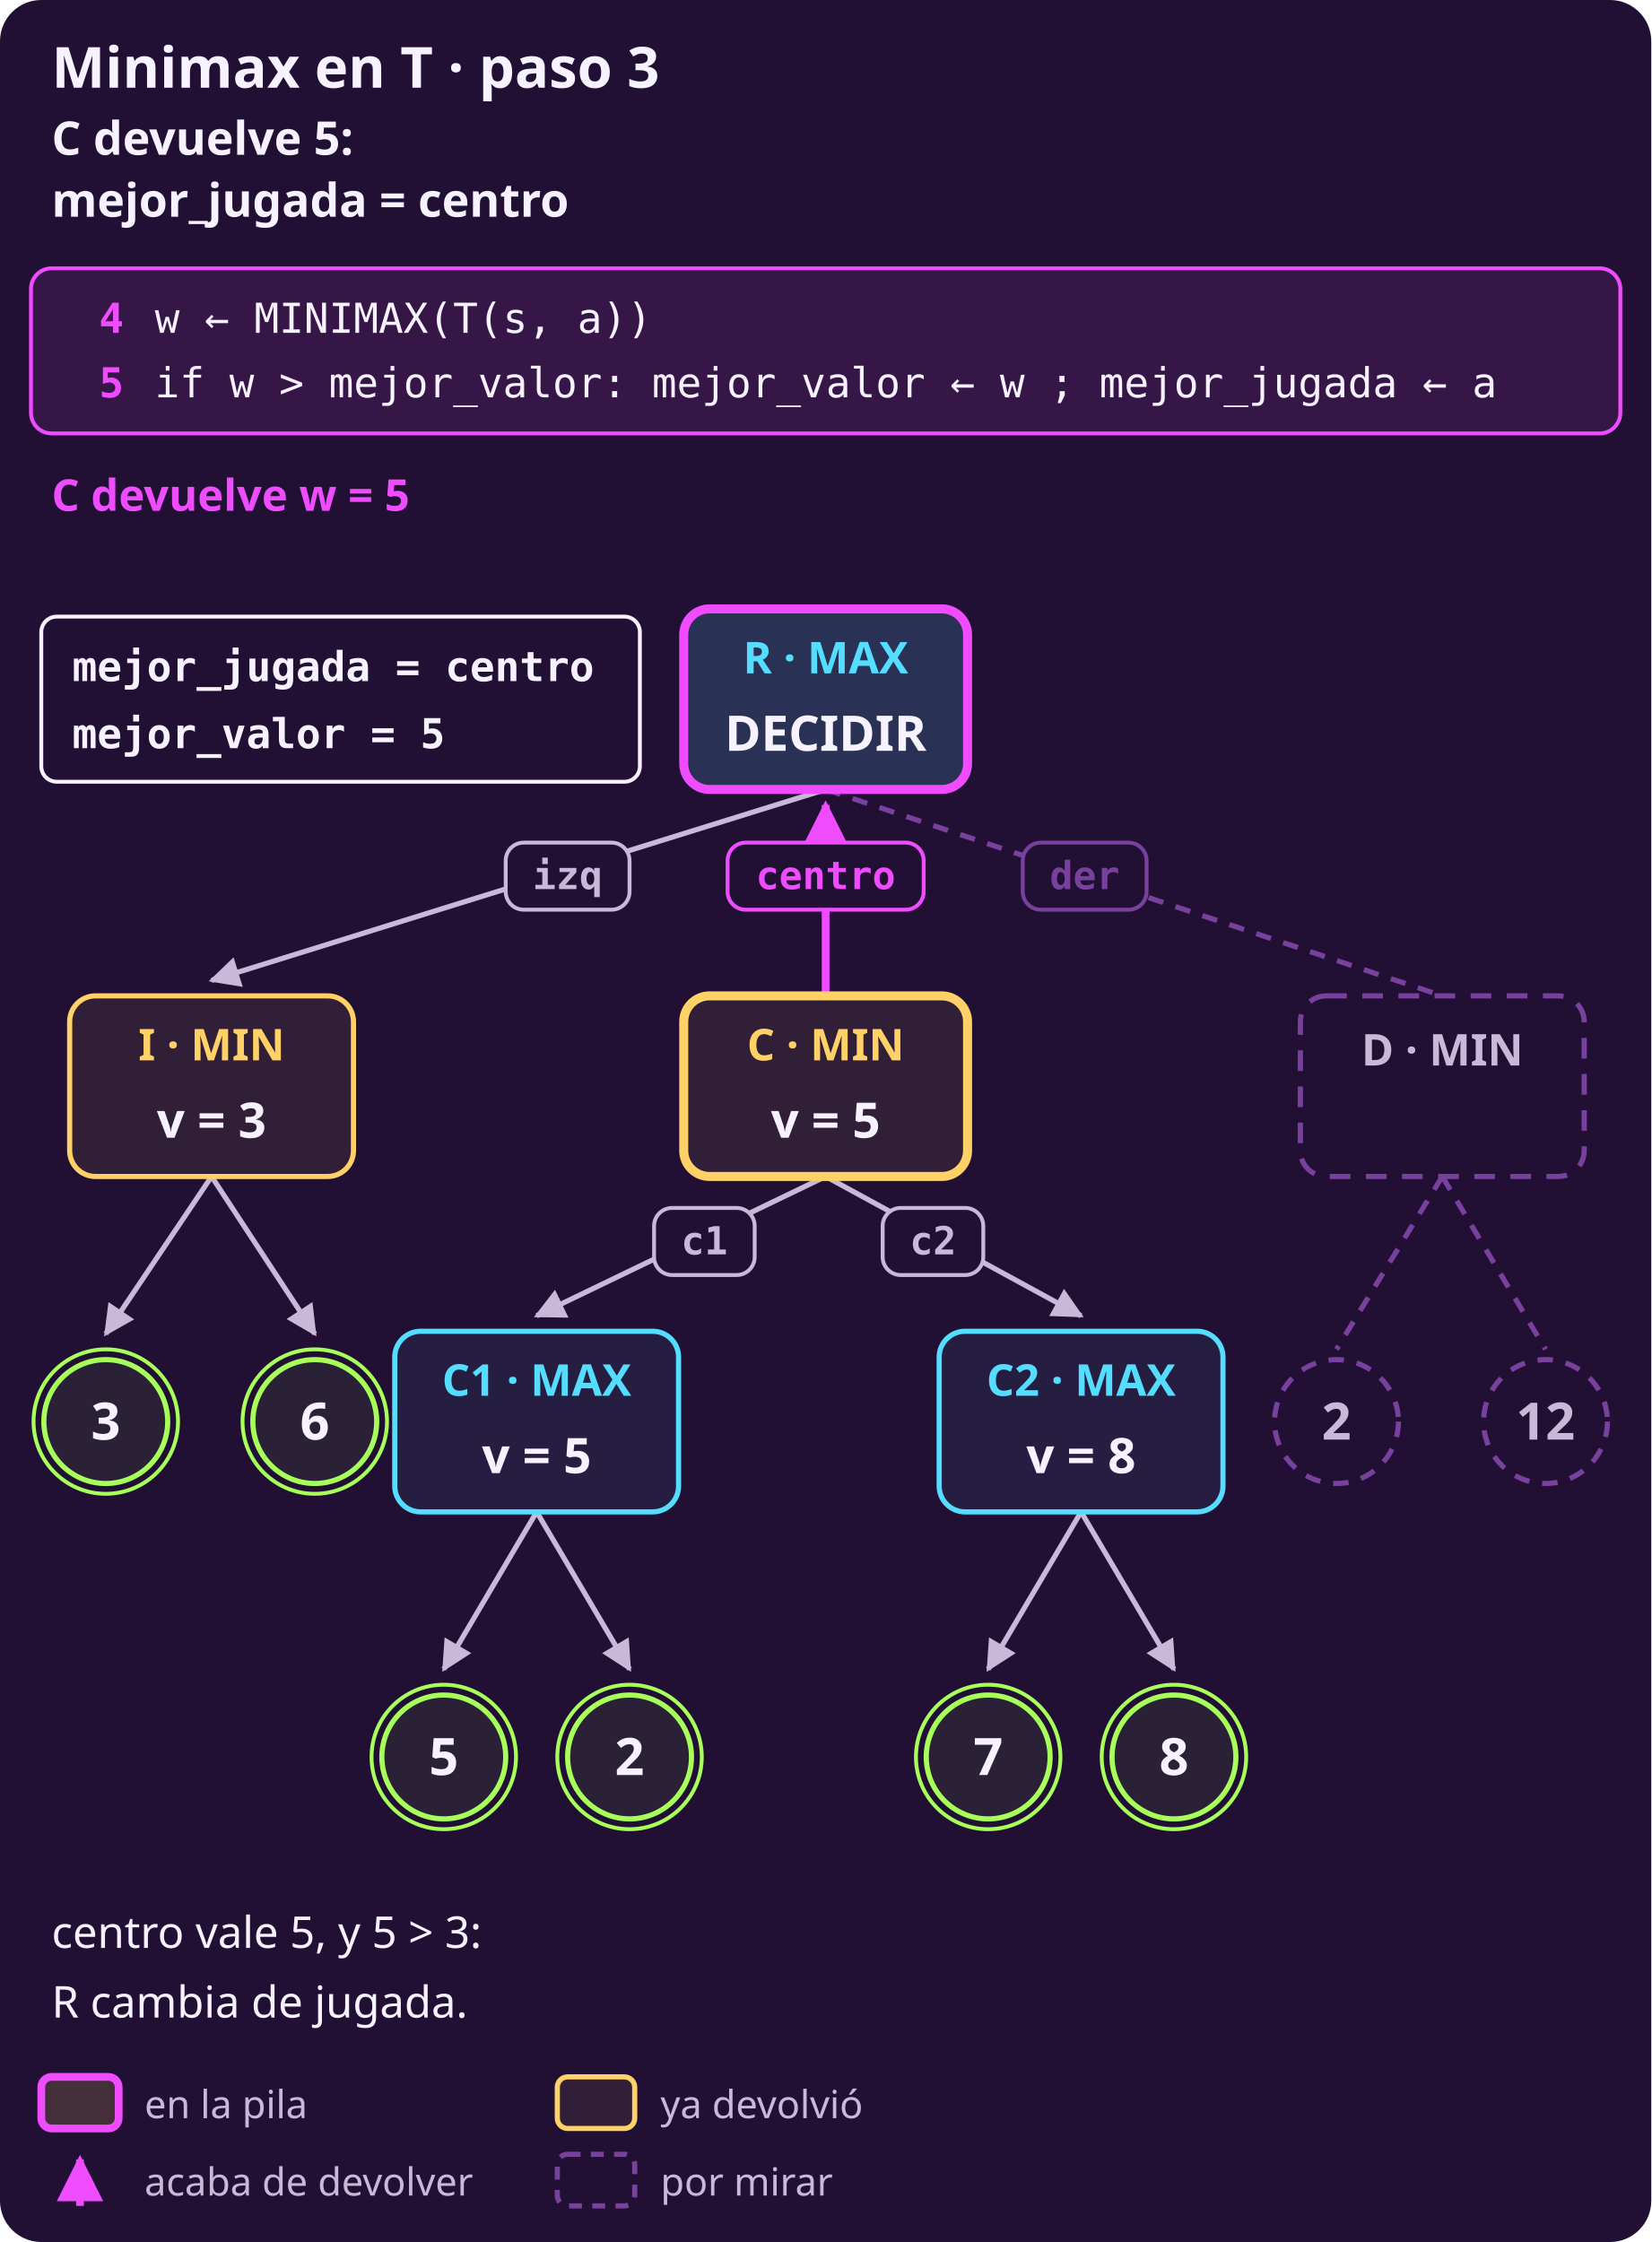
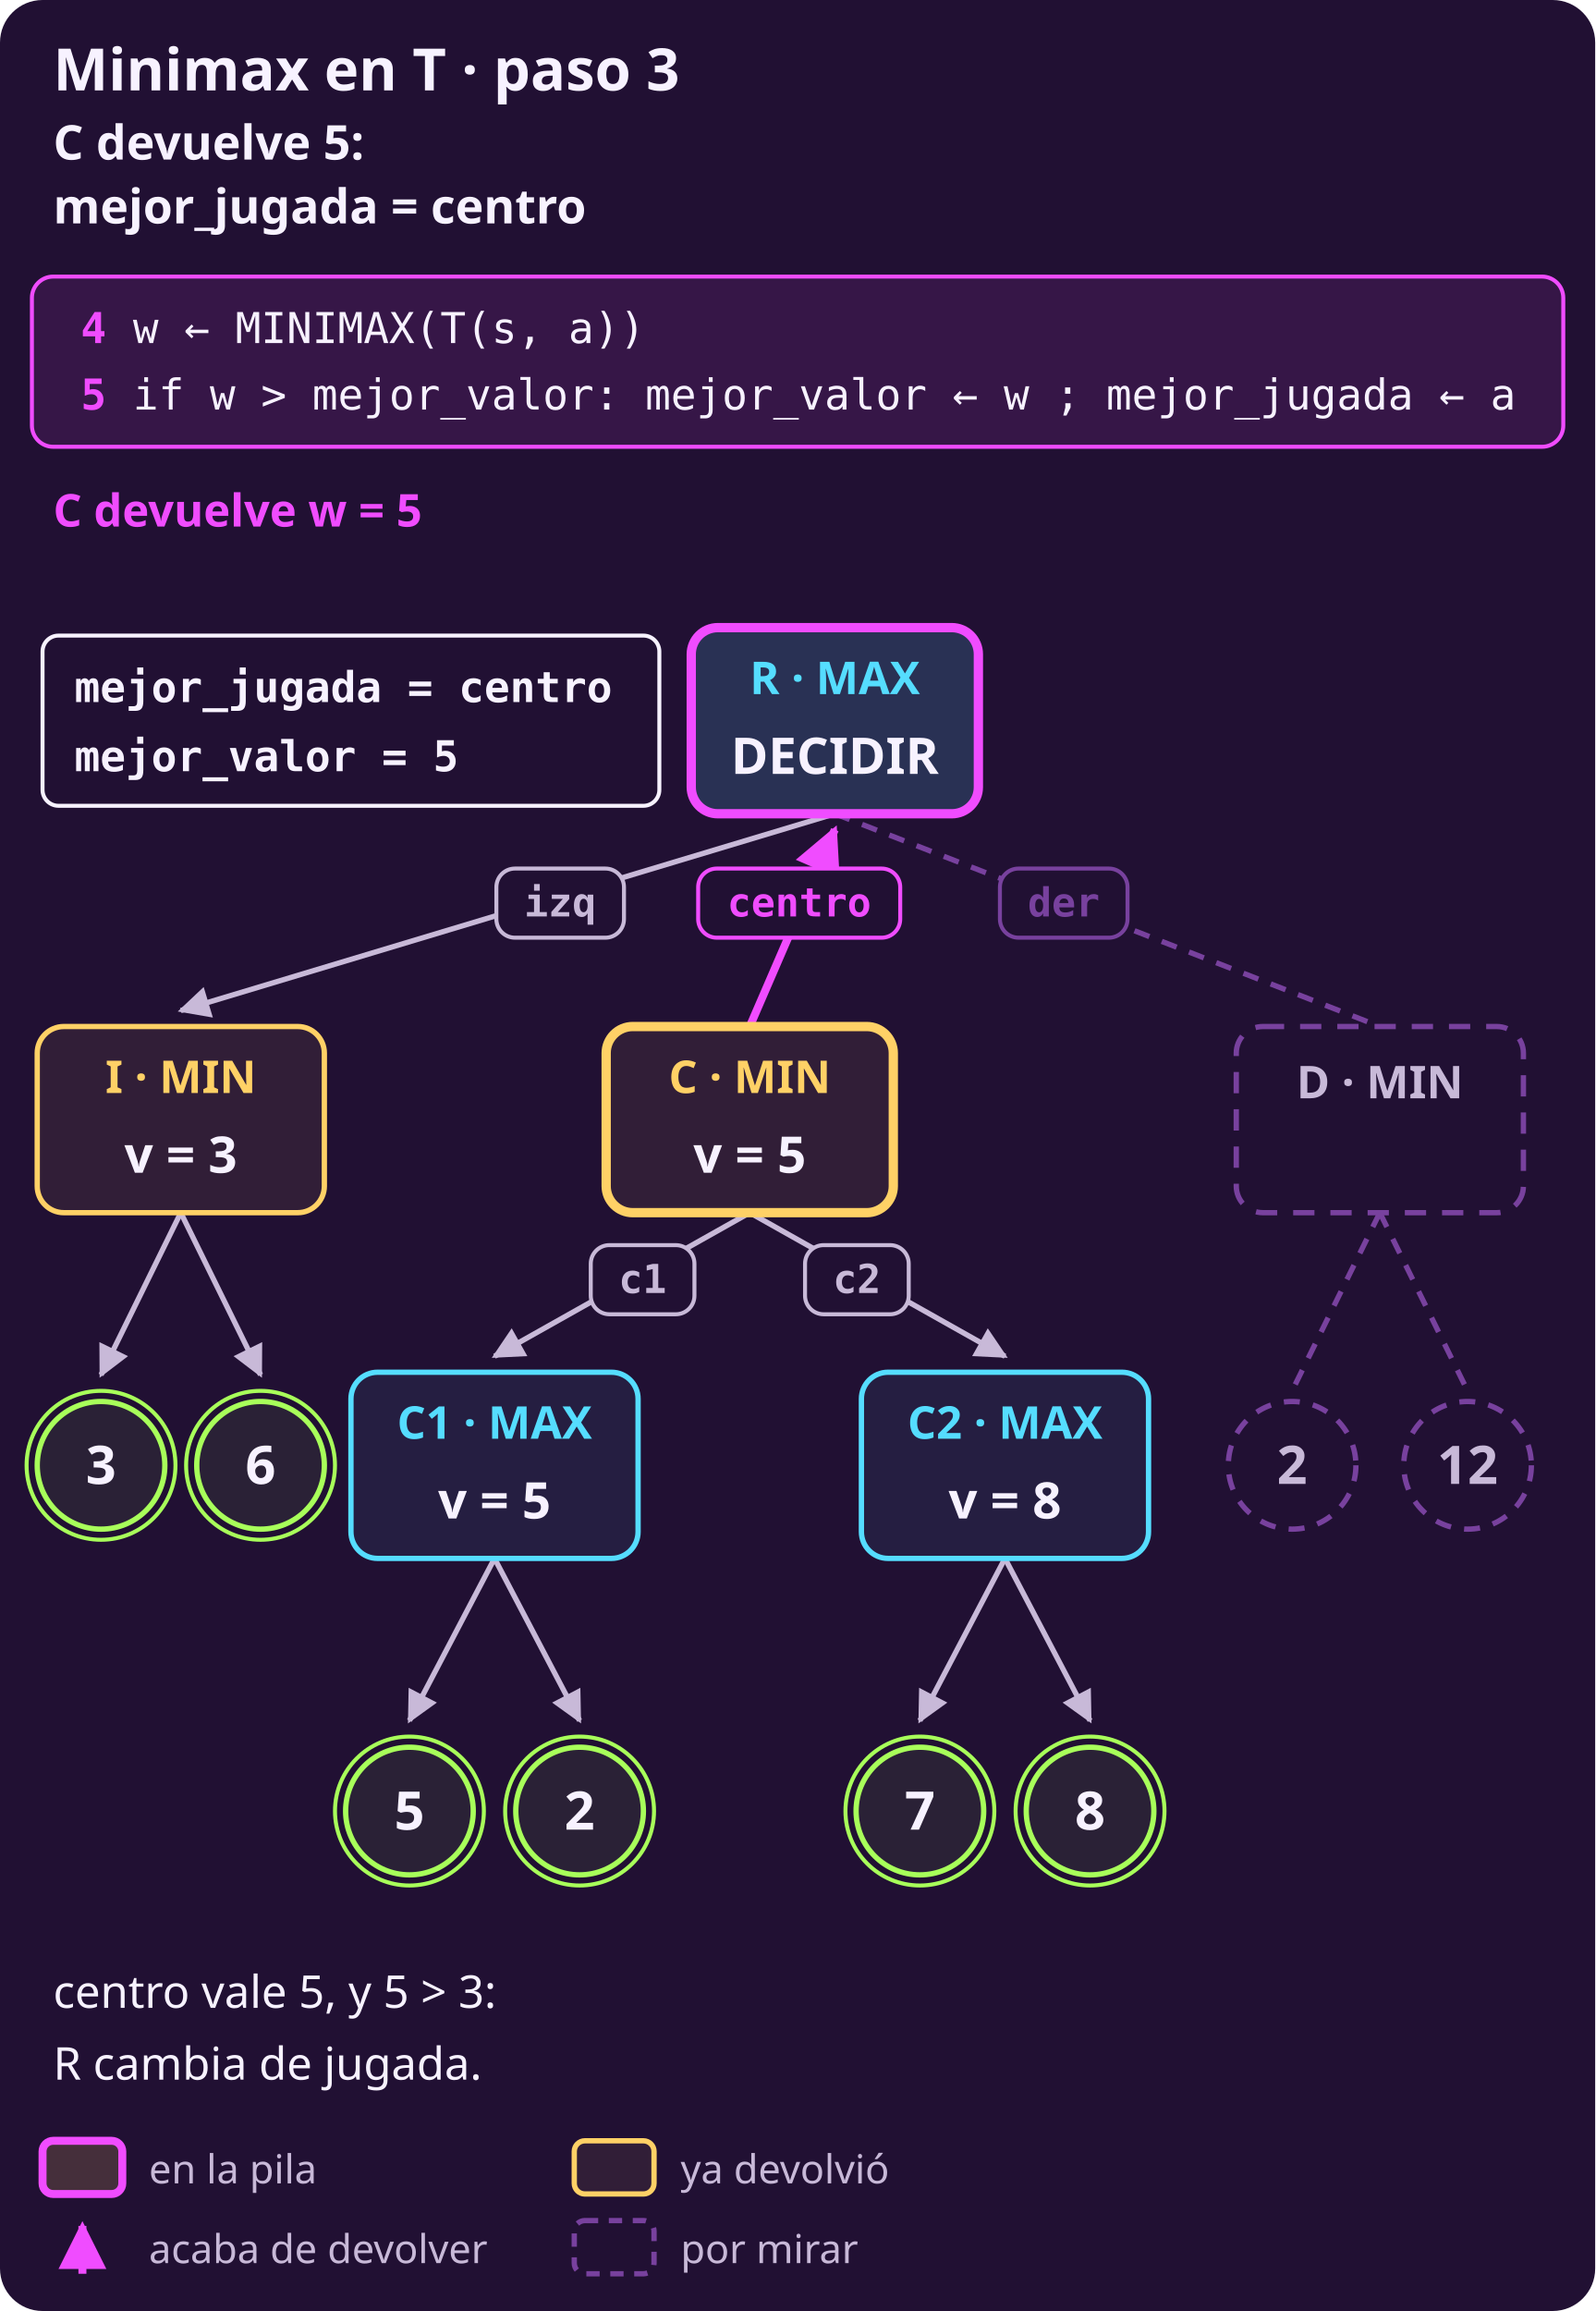
- <svg xmlns="http://www.w3.org/2000/svg" width="640" height="869" viewBox="0 0 640 869" role="img" aria-label="DECIDIR-MINIMAX sobre el árbol T, paso 3 (fila 15 de la traza). Arriba, la banda del pseudocódigo: línea 4: w ← MINIMAX(T(s, a)); línea 5: if w &gt; mejor_valor: mejor_valor ← w ; mejor_jugada ← a. C devuelve w = 5. Recuadro: mejor_jugada = centro · mejor_valor = 5. En el árbol: R en la pila; I ya devolvió v = 3; C ya devolvió v = 5; C1 ya devolvió v = 5; C2 ya devolvió v = 8; D por mirar. centro vale 5, y 5 &gt; 3: R cambia de jugada.">
-   <rect x="0" y="0" width="640" height="869" rx="16" fill="#211033" />
+ <svg xmlns="http://www.w3.org/2000/svg" width="600" height="869" viewBox="0 0 600 869" role="img" aria-label="DECIDIR-MINIMAX sobre el árbol T, paso 3 (fila 15 de la traza). Arriba, la banda del pseudocódigo: línea 4: w ← MINIMAX(T(s, a)); línea 5: if w &gt; mejor_valor: mejor_valor ← w ; mejor_jugada ← a. C devuelve w = 5. Recuadro: mejor_jugada = centro · mejor_valor = 5. En el árbol: R en la pila; I ya devolvió v = 3; C ya devolvió v = 5; C1 ya devolvió v = 5; C2 ya devolvió v = 8; D por mirar. centro vale 5, y 5 &gt; 3: R cambia de jugada.">
+   <rect x="0" y="0" width="600" height="869" rx="16" fill="#211033" />
  <defs>
    <marker id="p" viewBox="0 0 10 10" refX="9" refY="5" markerWidth="6" markerHeight="6" orient="auto-start-reverse">
      <path d="M 0 0 L 10 5 L 0 10 z" fill="#f04cff" />
    </marker>
    <marker id="s" viewBox="0 0 10 10" refX="9" refY="5" markerWidth="6" markerHeight="6" orient="auto-start-reverse">
      <path d="M 0 0 L 10 5 L 0 10 z" fill="#c8b9d8" />
    </marker>
  </defs>
  <text x="20" y="34" fill="#f7f2ff" font-family="system-ui, sans-serif" font-size="22" font-weight="700" text-anchor="start">Minimax en T · paso 3</text>
  <text x="20" y="60" fill="#f7f2ff" font-family="system-ui, sans-serif" font-size="18" font-weight="700" text-anchor="start">C devuelve 5:</text>
  <text x="20" y="84" fill="#f7f2ff" font-family="system-ui, sans-serif" font-size="18" font-weight="700" text-anchor="start">mejor_jugada = centro</text>
-   <rect x="12" y="104" width="616" height="64" rx="8" fill="#361647" stroke="#f04cff" stroke-width="1.5" />
-   <text x="48" y="129" fill="#f04cff" font-family="ui-monospace, SFMono-Regular, Menlo, monospace" font-size="16" font-weight="700" text-anchor="end">4</text>
-   <text x="60" y="129" fill="#f7f2ff" font-family="ui-monospace, SFMono-Regular, Menlo, monospace" font-size="16" font-weight="normal" text-anchor="start">w ← MINIMAX(T(s, a))</text>
-   <text x="48" y="154" fill="#f04cff" font-family="ui-monospace, SFMono-Regular, Menlo, monospace" font-size="16" font-weight="700" text-anchor="end">5</text>
-   <text x="60" y="154" fill="#f7f2ff" font-family="ui-monospace, SFMono-Regular, Menlo, monospace" font-size="16" font-weight="normal" text-anchor="start">if w &gt; mejor_valor: mejor_valor ← w ; mejor_jugada ← a</text>
+   <rect x="12" y="104" width="576" height="64" rx="8" fill="#361647" stroke="#f04cff" stroke-width="1.5" />
+   <text x="40" y="129" fill="#f04cff" font-family="ui-monospace, SFMono-Regular, Menlo, monospace" font-size="16" font-weight="700" text-anchor="end">4</text>
+   <text x="50" y="129" fill="#f7f2ff" font-family="ui-monospace, SFMono-Regular, Menlo, monospace" font-size="16" font-weight="normal" text-anchor="start">w ← MINIMAX(T(s, a))</text>
+   <text x="40" y="154" fill="#f04cff" font-family="ui-monospace, SFMono-Regular, Menlo, monospace" font-size="16" font-weight="700" text-anchor="end">5</text>
+   <text x="50" y="154" fill="#f7f2ff" font-family="ui-monospace, SFMono-Regular, Menlo, monospace" font-size="16" font-weight="normal" text-anchor="start">if w &gt; mejor_valor: mejor_valor ← w ; mejor_jugada ← a</text>
  <text x="20" y="198" fill="#f04cff" font-family="system-ui, sans-serif" font-size="17" font-weight="700" text-anchor="start">C devuelve w = 5</text>
-   <line x1="320" y1="306.0" x2="82" y2="380.0" stroke="#c8b9d8" stroke-width="2" marker-end="url(#s)" />
-   <rect x="196.0" y="326.6" width="48" height="26" rx="7" fill="#211033" stroke="#c8b9d8" stroke-width="1.5" />
-   <text x="220.0" y="344.6" fill="#c8b9d8" font-family="ui-monospace, SFMono-Regular, Menlo, monospace" font-size="15" font-weight="700" text-anchor="middle">izq</text>
-   <line x1="82" y1="456.0" x2="41" y2="517.0" stroke="#c8b9d8" stroke-width="2" marker-end="url(#s)" />
-   <line x1="82" y1="456.0" x2="122" y2="517.0" stroke="#c8b9d8" stroke-width="2" marker-end="url(#s)" />
-   <line x1="320" y1="386.0" x2="320" y2="312.0" stroke="#f04cff" stroke-width="3" marker-end="url(#p)" />
-   <rect x="282.0" y="326.6" width="76" height="26" rx="7" fill="#211033" stroke="#f04cff" stroke-width="1.5" />
-   <text x="320.0" y="344.6" fill="#f04cff" font-family="ui-monospace, SFMono-Regular, Menlo, monospace" font-size="15" font-weight="700" text-anchor="middle">centro</text>
-   <line x1="320" y1="456.0" x2="208" y2="510.0" stroke="#c8b9d8" stroke-width="2" marker-end="url(#s)" />
-   <rect x="253.5" y="468.2" width="39" height="26" rx="7" fill="#211033" stroke="#c8b9d8" stroke-width="1.5" />
-   <text x="273.0" y="486.2" fill="#c8b9d8" font-family="ui-monospace, SFMono-Regular, Menlo, monospace" font-size="15" font-weight="700" text-anchor="middle">c1</text>
-   <line x1="208" y1="586.0" x2="172" y2="647.0" stroke="#c8b9d8" stroke-width="2" marker-end="url(#s)" />
-   <line x1="208" y1="586.0" x2="244" y2="647.0" stroke="#c8b9d8" stroke-width="2" marker-end="url(#s)" />
-   <line x1="320" y1="456.0" x2="419" y2="510.0" stroke="#c8b9d8" stroke-width="2" marker-end="url(#s)" />
-   <rect x="342.1" y="468.2" width="39" height="26" rx="7" fill="#211033" stroke="#c8b9d8" stroke-width="1.5" />
-   <text x="361.6" y="486.2" fill="#c8b9d8" font-family="ui-monospace, SFMono-Regular, Menlo, monospace" font-size="15" font-weight="700" text-anchor="middle">c2</text>
-   <line x1="419" y1="586.0" x2="383" y2="647.0" stroke="#c8b9d8" stroke-width="2" marker-end="url(#s)" />
-   <line x1="419" y1="586.0" x2="455" y2="647.0" stroke="#c8b9d8" stroke-width="2" marker-end="url(#s)" />
-   <line x1="320" y1="306.0" x2="559" y2="386.0" stroke="#78419e" stroke-width="2" stroke-dasharray="6 5" />
-   <rect x="396.4" y="326.6" width="48" height="26" rx="7" fill="#211033" stroke="#78419e" stroke-width="1.5" />
-   <text x="420.4" y="344.6" fill="#78419e" font-family="ui-monospace, SFMono-Regular, Menlo, monospace" font-size="15" font-weight="700" text-anchor="middle">der</text>
-   <line x1="559" y1="456.0" x2="518" y2="523.0" stroke="#78419e" stroke-width="2" stroke-dasharray="6 5" />
-   <line x1="559" y1="456.0" x2="599" y2="523.0" stroke="#78419e" stroke-width="2" stroke-dasharray="6 5" />
-   <rect x="265.0" y="236.0" width="110" height="70" rx="10" fill="#293154" stroke="#f04cff" stroke-width="3.5" />
-   <text x="320" y="261.0" fill="#55ddff" font-family="system-ui, sans-serif" font-size="17" font-weight="700" text-anchor="middle">R · MAX</text>
-   <text x="320" y="291.0" fill="#f7f2ff" font-family="system-ui, sans-serif" font-size="19" font-weight="700" text-anchor="middle">DECIDIR</text>
-   <rect x="27.0" y="386.0" width="110" height="70" rx="10" fill="#311e37" stroke="#ffd166" stroke-width="2" />
-   <text x="82" y="411.0" fill="#ffd166" font-family="system-ui, sans-serif" font-size="17" font-weight="700" text-anchor="middle">I · MIN</text>
-   <text x="82" y="441.0" fill="#f7f2ff" font-family="system-ui, sans-serif" font-size="19" font-weight="700" text-anchor="middle">v = 3</text>
-   <circle cx="41" cy="551.0" r="28" fill="none" stroke="#a8ff5a" stroke-width="1.5" />
-   <circle cx="41" cy="551.0" r="24" fill="#2a2136" stroke="#a8ff5a" stroke-width="2" />
-   <text x="41" y="558.0" fill="#f7f2ff" font-family="system-ui, sans-serif" font-size="20" font-weight="700" text-anchor="middle">3</text>
-   <circle cx="122" cy="551.0" r="28" fill="none" stroke="#a8ff5a" stroke-width="1.5" />
-   <circle cx="122" cy="551.0" r="24" fill="#2a2136" stroke="#a8ff5a" stroke-width="2" />
-   <text x="122" y="558.0" fill="#f7f2ff" font-family="system-ui, sans-serif" font-size="20" font-weight="700" text-anchor="middle">6</text>
-   <rect x="265.0" y="386.0" width="110" height="70" rx="10" fill="#311e37" stroke="#ffd166" stroke-width="3.5" />
-   <text x="320" y="411.0" fill="#ffd166" font-family="system-ui, sans-serif" font-size="17" font-weight="700" text-anchor="middle">C · MIN</text>
-   <text x="320" y="441.0" fill="#f7f2ff" font-family="system-ui, sans-serif" font-size="19" font-weight="700" text-anchor="middle">v = 5</text>
-   <rect x="153.0" y="516.0" width="110" height="70" rx="10" fill="#251e41" stroke="#55ddff" stroke-width="2" />
-   <text x="208" y="541.0" fill="#55ddff" font-family="system-ui, sans-serif" font-size="17" font-weight="700" text-anchor="middle">C1 · MAX</text>
-   <text x="208" y="571.0" fill="#f7f2ff" font-family="system-ui, sans-serif" font-size="19" font-weight="700" text-anchor="middle">v = 5</text>
-   <circle cx="172" cy="681.0" r="28" fill="none" stroke="#a8ff5a" stroke-width="1.5" />
-   <circle cx="172" cy="681.0" r="24" fill="#2a2136" stroke="#a8ff5a" stroke-width="2" />
-   <text x="172" y="688.0" fill="#f7f2ff" font-family="system-ui, sans-serif" font-size="20" font-weight="700" text-anchor="middle">5</text>
-   <circle cx="244" cy="681.0" r="28" fill="none" stroke="#a8ff5a" stroke-width="1.5" />
-   <circle cx="244" cy="681.0" r="24" fill="#2a2136" stroke="#a8ff5a" stroke-width="2" />
-   <text x="244" y="688.0" fill="#f7f2ff" font-family="system-ui, sans-serif" font-size="20" font-weight="700" text-anchor="middle">2</text>
-   <rect x="364.0" y="516.0" width="110" height="70" rx="10" fill="#251e41" stroke="#55ddff" stroke-width="2" />
-   <text x="419" y="541.0" fill="#55ddff" font-family="system-ui, sans-serif" font-size="17" font-weight="700" text-anchor="middle">C2 · MAX</text>
-   <text x="419" y="571.0" fill="#f7f2ff" font-family="system-ui, sans-serif" font-size="19" font-weight="700" text-anchor="middle">v = 8</text>
-   <circle cx="383" cy="681.0" r="28" fill="none" stroke="#a8ff5a" stroke-width="1.5" />
-   <circle cx="383" cy="681.0" r="24" fill="#2a2136" stroke="#a8ff5a" stroke-width="2" />
-   <text x="383" y="688.0" fill="#f7f2ff" font-family="system-ui, sans-serif" font-size="20" font-weight="700" text-anchor="middle">7</text>
-   <circle cx="455" cy="681.0" r="28" fill="none" stroke="#a8ff5a" stroke-width="1.5" />
-   <circle cx="455" cy="681.0" r="24" fill="#2a2136" stroke="#a8ff5a" stroke-width="2" />
-   <text x="455" y="688.0" fill="#f7f2ff" font-family="system-ui, sans-serif" font-size="20" font-weight="700" text-anchor="middle">8</text>
-   <rect x="504.0" y="386.0" width="110" height="70" rx="10" fill="#211033" stroke="#78419e" stroke-width="2" stroke-dasharray="8 6" />
-   <text x="559" y="413.0" fill="#c8b9d8" font-family="system-ui, sans-serif" font-size="17" font-weight="700" text-anchor="middle">D · MIN</text>
-   <circle cx="518" cy="551.0" r="24" fill="#211033" stroke="#78419e" stroke-width="2" stroke-dasharray="6 5" />
-   <text x="518" y="558.0" fill="#c8b9d8" font-family="system-ui, sans-serif" font-size="20" font-weight="700" text-anchor="middle">2</text>
-   <circle cx="599" cy="551.0" r="24" fill="#211033" stroke="#78419e" stroke-width="2" stroke-dasharray="6 5" />
-   <text x="599" y="558.0" fill="#c8b9d8" font-family="system-ui, sans-serif" font-size="20" font-weight="700" text-anchor="middle">12</text>
+   <line x1="314" y1="306.0" x2="68" y2="380.0" stroke="#c8b9d8" stroke-width="2" marker-end="url(#s)" />
+   <rect x="186.7" y="326.6" width="48" height="26" rx="7" fill="#211033" stroke="#c8b9d8" stroke-width="1.5" />
+   <text x="210.7" y="344.6" fill="#c8b9d8" font-family="ui-monospace, SFMono-Regular, Menlo, monospace" font-size="15" font-weight="700" text-anchor="middle">izq</text>
+   <line x1="68" y1="456.0" x2="38" y2="517.0" stroke="#c8b9d8" stroke-width="2" marker-end="url(#s)" />
+   <line x1="68" y1="456.0" x2="98" y2="517.0" stroke="#c8b9d8" stroke-width="2" marker-end="url(#s)" />
+   <line x1="282" y1="386.0" x2="314" y2="312.0" stroke="#f04cff" stroke-width="3" marker-end="url(#p)" />
+   <rect x="262.6" y="326.6" width="76" height="26" rx="7" fill="#211033" stroke="#f04cff" stroke-width="1.5" />
+   <text x="300.6" y="344.6" fill="#f04cff" font-family="ui-monospace, SFMono-Regular, Menlo, monospace" font-size="15" font-weight="700" text-anchor="middle">centro</text>
+   <line x1="282" y1="456.0" x2="186" y2="510.0" stroke="#c8b9d8" stroke-width="2" marker-end="url(#s)" />
+   <rect x="222.2" y="468.2" width="39" height="26" rx="7" fill="#211033" stroke="#c8b9d8" stroke-width="1.5" />
+   <text x="241.7" y="486.2" fill="#c8b9d8" font-family="ui-monospace, SFMono-Regular, Menlo, monospace" font-size="15" font-weight="700" text-anchor="middle">c1</text>
+   <line x1="186" y1="586.0" x2="154" y2="647.0" stroke="#c8b9d8" stroke-width="2" marker-end="url(#s)" />
+   <line x1="186" y1="586.0" x2="218" y2="647.0" stroke="#c8b9d8" stroke-width="2" marker-end="url(#s)" />
+   <line x1="282" y1="456.0" x2="378" y2="510.0" stroke="#c8b9d8" stroke-width="2" marker-end="url(#s)" />
+   <rect x="302.8" y="468.2" width="39" height="26" rx="7" fill="#211033" stroke="#c8b9d8" stroke-width="1.5" />
+   <text x="322.3" y="486.2" fill="#c8b9d8" font-family="ui-monospace, SFMono-Regular, Menlo, monospace" font-size="15" font-weight="700" text-anchor="middle">c2</text>
+   <line x1="378" y1="586.0" x2="346" y2="647.0" stroke="#c8b9d8" stroke-width="2" marker-end="url(#s)" />
+   <line x1="378" y1="586.0" x2="410" y2="647.0" stroke="#c8b9d8" stroke-width="2" marker-end="url(#s)" />
+   <line x1="314" y1="306.0" x2="519" y2="386.0" stroke="#78419e" stroke-width="2" stroke-dasharray="6 5" />
+   <rect x="376.1" y="326.6" width="48" height="26" rx="7" fill="#211033" stroke="#78419e" stroke-width="1.5" />
+   <text x="400.1" y="344.6" fill="#78419e" font-family="ui-monospace, SFMono-Regular, Menlo, monospace" font-size="15" font-weight="700" text-anchor="middle">der</text>
+   <line x1="519" y1="456.0" x2="486" y2="523.0" stroke="#78419e" stroke-width="2" stroke-dasharray="6 5" />
+   <line x1="519" y1="456.0" x2="552" y2="523.0" stroke="#78419e" stroke-width="2" stroke-dasharray="6 5" />
+   <rect x="260.0" y="236.0" width="108" height="70" rx="10" fill="#293154" stroke="#f04cff" stroke-width="3.5" />
+   <text x="314" y="261.0" fill="#55ddff" font-family="system-ui, sans-serif" font-size="17" font-weight="700" text-anchor="middle">R · MAX</text>
+   <text x="314" y="291.0" fill="#f7f2ff" font-family="system-ui, sans-serif" font-size="19" font-weight="700" text-anchor="middle">DECIDIR</text>
+   <rect x="14.0" y="386.0" width="108" height="70" rx="10" fill="#311e37" stroke="#ffd166" stroke-width="2" />
+   <text x="68" y="411.0" fill="#ffd166" font-family="system-ui, sans-serif" font-size="17" font-weight="700" text-anchor="middle">I · MIN</text>
+   <text x="68" y="441.0" fill="#f7f2ff" font-family="system-ui, sans-serif" font-size="19" font-weight="700" text-anchor="middle">v = 3</text>
+   <circle cx="38" cy="551.0" r="28" fill="none" stroke="#a8ff5a" stroke-width="1.5" />
+   <circle cx="38" cy="551.0" r="24" fill="#2a2136" stroke="#a8ff5a" stroke-width="2" />
+   <text x="38" y="558.0" fill="#f7f2ff" font-family="system-ui, sans-serif" font-size="20" font-weight="700" text-anchor="middle">3</text>
+   <circle cx="98" cy="551.0" r="28" fill="none" stroke="#a8ff5a" stroke-width="1.5" />
+   <circle cx="98" cy="551.0" r="24" fill="#2a2136" stroke="#a8ff5a" stroke-width="2" />
+   <text x="98" y="558.0" fill="#f7f2ff" font-family="system-ui, sans-serif" font-size="20" font-weight="700" text-anchor="middle">6</text>
+   <rect x="228.0" y="386.0" width="108" height="70" rx="10" fill="#311e37" stroke="#ffd166" stroke-width="3.5" />
+   <text x="282" y="411.0" fill="#ffd166" font-family="system-ui, sans-serif" font-size="17" font-weight="700" text-anchor="middle">C · MIN</text>
+   <text x="282" y="441.0" fill="#f7f2ff" font-family="system-ui, sans-serif" font-size="19" font-weight="700" text-anchor="middle">v = 5</text>
+   <rect x="132.0" y="516.0" width="108" height="70" rx="10" fill="#251e41" stroke="#55ddff" stroke-width="2" />
+   <text x="186" y="541.0" fill="#55ddff" font-family="system-ui, sans-serif" font-size="17" font-weight="700" text-anchor="middle">C1 · MAX</text>
+   <text x="186" y="571.0" fill="#f7f2ff" font-family="system-ui, sans-serif" font-size="19" font-weight="700" text-anchor="middle">v = 5</text>
+   <circle cx="154" cy="681.0" r="28" fill="none" stroke="#a8ff5a" stroke-width="1.5" />
+   <circle cx="154" cy="681.0" r="24" fill="#2a2136" stroke="#a8ff5a" stroke-width="2" />
+   <text x="154" y="688.0" fill="#f7f2ff" font-family="system-ui, sans-serif" font-size="20" font-weight="700" text-anchor="middle">5</text>
+   <circle cx="218" cy="681.0" r="28" fill="none" stroke="#a8ff5a" stroke-width="1.5" />
+   <circle cx="218" cy="681.0" r="24" fill="#2a2136" stroke="#a8ff5a" stroke-width="2" />
+   <text x="218" y="688.0" fill="#f7f2ff" font-family="system-ui, sans-serif" font-size="20" font-weight="700" text-anchor="middle">2</text>
+   <rect x="324.0" y="516.0" width="108" height="70" rx="10" fill="#251e41" stroke="#55ddff" stroke-width="2" />
+   <text x="378" y="541.0" fill="#55ddff" font-family="system-ui, sans-serif" font-size="17" font-weight="700" text-anchor="middle">C2 · MAX</text>
+   <text x="378" y="571.0" fill="#f7f2ff" font-family="system-ui, sans-serif" font-size="19" font-weight="700" text-anchor="middle">v = 8</text>
+   <circle cx="346" cy="681.0" r="28" fill="none" stroke="#a8ff5a" stroke-width="1.5" />
+   <circle cx="346" cy="681.0" r="24" fill="#2a2136" stroke="#a8ff5a" stroke-width="2" />
+   <text x="346" y="688.0" fill="#f7f2ff" font-family="system-ui, sans-serif" font-size="20" font-weight="700" text-anchor="middle">7</text>
+   <circle cx="410" cy="681.0" r="28" fill="none" stroke="#a8ff5a" stroke-width="1.5" />
+   <circle cx="410" cy="681.0" r="24" fill="#2a2136" stroke="#a8ff5a" stroke-width="2" />
+   <text x="410" y="688.0" fill="#f7f2ff" font-family="system-ui, sans-serif" font-size="20" font-weight="700" text-anchor="middle">8</text>
+   <rect x="465.0" y="386.0" width="108" height="70" rx="10" fill="#211033" stroke="#78419e" stroke-width="2" stroke-dasharray="8 6" />
+   <text x="519" y="413.0" fill="#c8b9d8" font-family="system-ui, sans-serif" font-size="17" font-weight="700" text-anchor="middle">D · MIN</text>
+   <circle cx="486" cy="551.0" r="24" fill="#211033" stroke="#78419e" stroke-width="2" stroke-dasharray="6 5" />
+   <text x="486" y="558.0" fill="#c8b9d8" font-family="system-ui, sans-serif" font-size="20" font-weight="700" text-anchor="middle">2</text>
+   <circle cx="552" cy="551.0" r="24" fill="#211033" stroke="#78419e" stroke-width="2" stroke-dasharray="6 5" />
+   <text x="552" y="558.0" fill="#c8b9d8" font-family="system-ui, sans-serif" font-size="20" font-weight="700" text-anchor="middle">12</text>
  <rect x="16" y="239.0" width="232" height="64" rx="6" fill="#211033" stroke="#f7f2ff" stroke-width="1.5" />
  <text x="28" y="264.0" fill="#f7f2ff" font-family="ui-monospace, SFMono-Regular, Menlo, monospace" font-size="16" font-weight="700" text-anchor="start">mejor_jugada = centro</text>
  <text x="28" y="290.0" fill="#f7f2ff" font-family="ui-monospace, SFMono-Regular, Menlo, monospace" font-size="16" font-weight="700" text-anchor="start">mejor_valor = 5</text>
  <text x="20" y="755.0" fill="#f7f2ff" font-family="system-ui, sans-serif" font-size="17" font-weight="normal" text-anchor="start">centro vale 5, y 5 &gt; 3:</text>
  <text x="20" y="782.0" fill="#f7f2ff" font-family="system-ui, sans-serif" font-size="17" font-weight="normal" text-anchor="start">R cambia de jugada.</text>
  <rect x="16" y="805.0" width="30" height="20" rx="4" fill="#452f3b" stroke="#f04cff" stroke-width="3" />
  <text x="56" y="821.0" fill="#c8b9d8" font-family="system-ui, sans-serif" font-size="15" font-weight="normal" text-anchor="start">en la pila</text>
  <rect x="216" y="805.0" width="30" height="20" rx="4" fill="#311e37" stroke="#ffd166" stroke-width="2" />
  <text x="256" y="821.0" fill="#c8b9d8" font-family="system-ui, sans-serif" font-size="15" font-weight="normal" text-anchor="start">ya devolvió</text>
  <line x1="31" y1="855.0" x2="31" y2="837.0" stroke="#f04cff" stroke-width="3" marker-end="url(#p)" />
  <text x="56" y="851.0" fill="#c8b9d8" font-family="system-ui, sans-serif" font-size="15" font-weight="normal" text-anchor="start">acaba de devolver</text>
  <rect x="216" y="835.0" width="30" height="20" rx="4" fill="none" stroke="#78419e" stroke-width="2" stroke-dasharray="5 4" />
  <text x="256" y="851.0" fill="#c8b9d8" font-family="system-ui, sans-serif" font-size="15" font-weight="normal" text-anchor="start">por mirar</text>
</svg>
